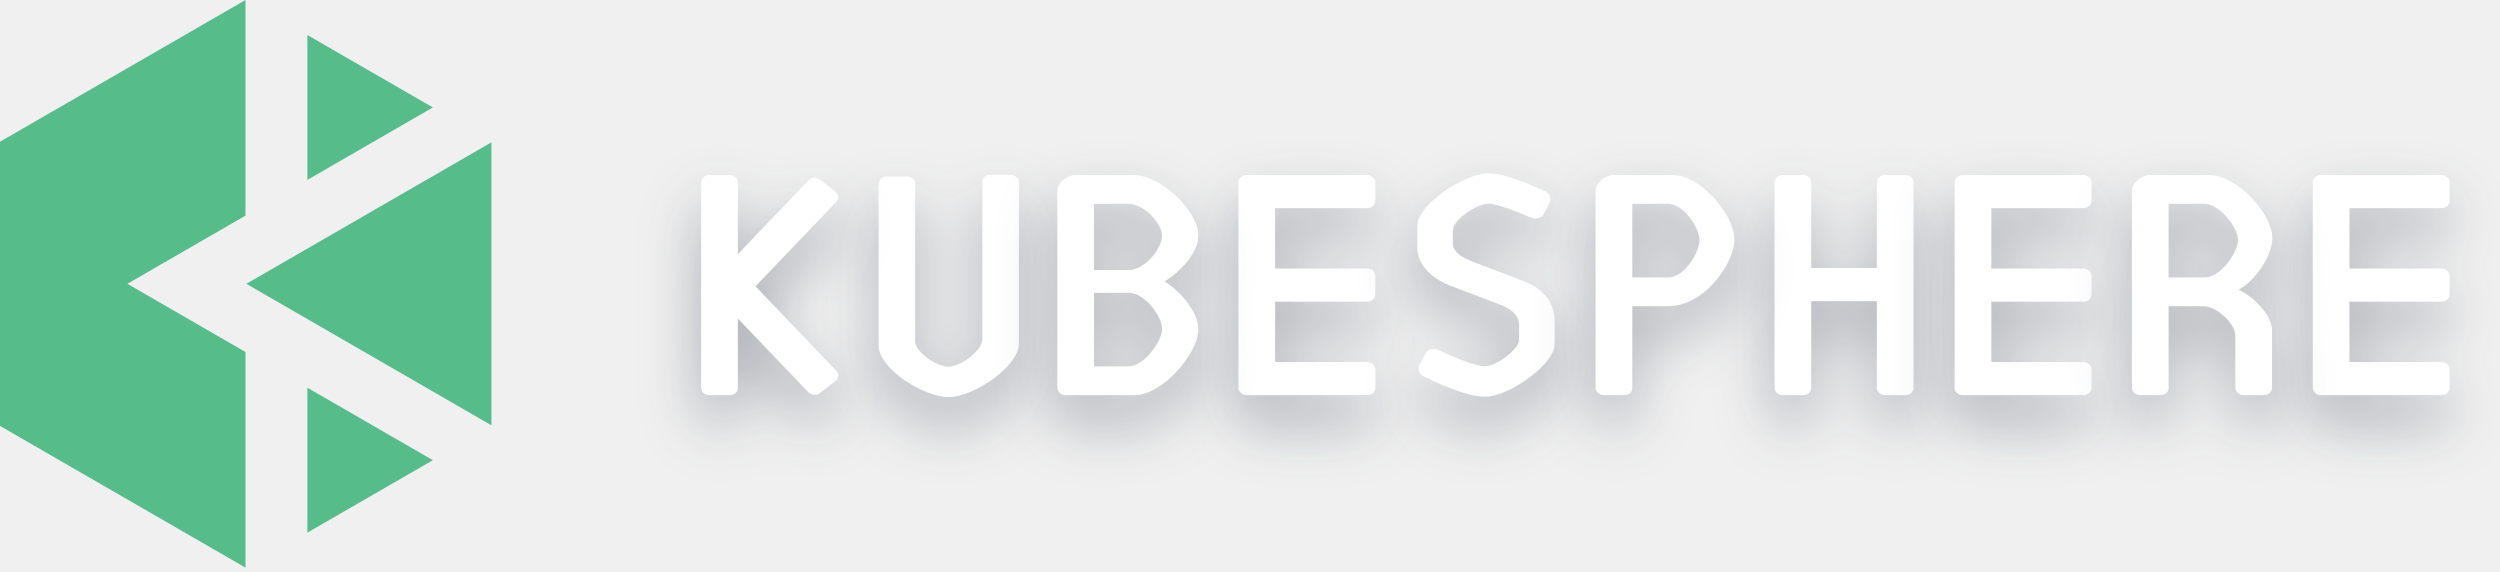
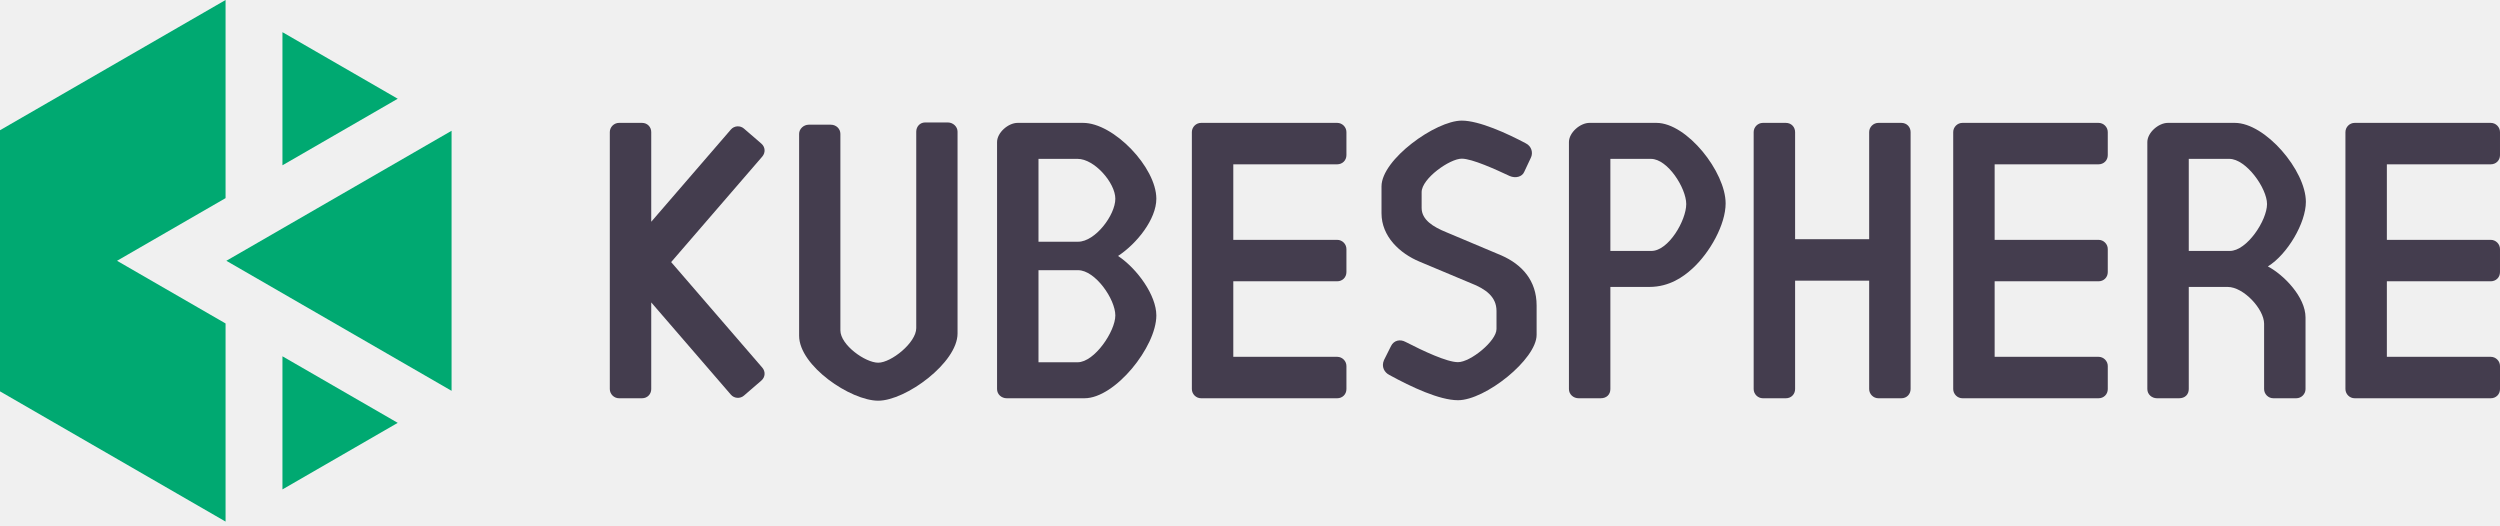
- <svg xmlns="http://www.w3.org/2000/svg" xmlns:xlink="http://www.w3.org/1999/xlink" width="175px" height="40px" viewBox="0 0 175 40" version="1.1">
-   <defs>
-     <path d="M84.377,0.253 L82.95,0.253 C82.639,0.253 82.379,0.487 82.379,0.768 L82.379,6.762 L77.786,6.762 L77.786,0.768 C77.786,0.487 77.553,0.253 77.216,0.253 L75.788,0.253 C75.477,0.253 75.217,0.487 75.217,0.768 L75.217,15.147 C75.217,15.427 75.477,15.662 75.788,15.662 L77.216,15.662 C77.553,15.662 77.786,15.427 77.786,15.147 L77.786,9.08 L82.379,9.08 L82.379,15.147 C82.379,15.427 82.639,15.662 82.95,15.662 L84.377,15.662 C84.715,15.662 84.948,15.427 84.948,15.147 L84.948,0.768 C84.948,0.487 84.715,0.253 84.377,0.253" id="path-1" />
-     <filter x="-71.9%" y="-32.4%" width="243.9%" height="190.9%" filterUnits="objectBoundingBox" id="filter-2">
-       <feOffset dx="0" dy="2" in="SourceAlpha" result="shadowOffsetOuter1" />
-       <feGaussianBlur stdDeviation="2" in="shadowOffsetOuter1" result="shadowBlurOuter1" />
-       <feColorMatrix values="0 0 0 0 0.141   0 0 0 0 0.18   0 0 0 0 0.259  0 0 0 0.36 0" type="matrix" in="shadowBlurOuter1" />
-     </filter>
-     <path d="M47.274,13.859 C47.274,13.577 47.014,13.343 46.703,13.343 L40.259,13.343 L40.259,9.116 L46.703,9.116 C47.014,9.116 47.273,8.906 47.273,8.601 L47.273,7.314 C47.273,7.032 47.014,6.798 46.703,6.798 L40.259,6.798 L40.259,2.571 L46.703,2.571 C47.014,2.571 47.273,2.361 47.273,2.056 L47.273,0.769 C47.273,0.487 47.014,0.253 46.703,0.253 L39.689,0.253 C39.689,0.253 39.689,0.253 39.688,0.253 L38.261,0.253 C37.95,0.253 37.69,0.487 37.69,0.768 L37.69,15.146 C37.69,15.427 37.95,15.662 38.261,15.662 L38.879,15.662 L38.881,15.662 L46.703,15.661 C47.014,15.661 47.274,15.451 47.274,15.146 L47.274,13.859 Z" id="path-3" />
-     <filter x="-73.0%" y="-32.4%" width="246.1%" height="190.9%" filterUnits="objectBoundingBox" id="filter-4">
-       <feOffset dx="0" dy="2" in="SourceAlpha" result="shadowOffsetOuter1" />
-       <feGaussianBlur stdDeviation="2" in="shadowOffsetOuter1" result="shadowBlurOuter1" />
-       <feColorMatrix values="0 0 0 0 0.141   0 0 0 0 0.18   0 0 0 0 0.259  0 0 0 0.36 0" type="matrix" in="shadowBlurOuter1" />
-     </filter>
-     <path d="M97.408,13.859 C97.408,13.577 97.149,13.343 96.838,13.343 L90.393,13.343 L90.393,9.116 L96.838,9.116 C97.148,9.116 97.408,8.906 97.408,8.601 L97.408,7.314 C97.408,7.032 97.148,6.798 96.837,6.798 L90.393,6.798 L90.393,2.571 L96.837,2.571 C97.148,2.571 97.408,2.361 97.408,2.056 L97.408,0.769 C97.408,0.487 97.148,0.253 96.837,0.253 L89.824,0.253 C89.823,0.253 89.823,0.253 89.823,0.253 L88.396,0.253 C88.084,0.253 87.824,0.487 87.824,0.768 L87.824,15.146 C87.824,15.427 88.084,15.662 88.396,15.662 L89.014,15.662 L89.015,15.662 L96.838,15.661 C97.149,15.661 97.408,15.451 97.408,15.146 L97.408,13.859 Z" id="path-5" />
-     <filter x="-73.0%" y="-32.4%" width="246.1%" height="190.9%" filterUnits="objectBoundingBox" id="filter-6">
-       <feOffset dx="0" dy="2" in="SourceAlpha" result="shadowOffsetOuter1" />
-       <feGaussianBlur stdDeviation="2" in="shadowOffsetOuter1" result="shadowBlurOuter1" />
-       <feColorMatrix values="0 0 0 0 0.141   0 0 0 0 0.18   0 0 0 0 0.259  0 0 0 0.36 0" type="matrix" in="shadowBlurOuter1" />
-     </filter>
-     <path d="M122.476,13.859 C122.476,13.577 122.216,13.343 121.905,13.343 L115.461,13.343 L115.461,9.116 L121.905,9.116 C122.216,9.116 122.475,8.906 122.475,8.601 L122.475,7.314 C122.475,7.032 122.216,6.798 121.905,6.798 L115.461,6.798 L115.461,2.571 L121.905,2.571 C122.216,2.571 122.475,2.361 122.475,2.056 L122.475,0.769 C122.475,0.487 122.216,0.253 121.904,0.253 L114.891,0.253 C114.89,0.253 114.89,0.253 114.89,0.253 L113.463,0.253 C113.151,0.253 112.892,0.487 112.892,0.768 L112.892,15.146 C112.892,15.427 113.151,15.662 113.463,15.662 L114.081,15.662 L114.082,15.662 L121.905,15.661 C122.216,15.661 122.476,15.451 122.476,15.146 L122.476,13.859 Z" id="path-7" />
-     <filter x="-73.0%" y="-32.4%" width="246.1%" height="190.9%" filterUnits="objectBoundingBox" id="filter-8">
-       <feOffset dx="0" dy="2" in="SourceAlpha" result="shadowOffsetOuter1" />
-       <feGaussianBlur stdDeviation="2" in="shadowOffsetOuter1" result="shadowBlurOuter1" />
-       <feColorMatrix values="0 0 0 0 0.141   0 0 0 0 0.18   0 0 0 0 0.259  0 0 0 0.36 0" type="matrix" in="shadowBlurOuter1" />
-     </filter>
-     <path d="M52.695,4.13 L52.695,5.009 C52.695,5.68 53.413,6.074 54.234,6.375 L57.644,7.671 C58.927,8.18 59.824,9.082 59.824,10.471 L59.824,12.114 C59.824,13.48 56.644,15.771 54.951,15.771 C53.797,15.771 52.054,15.03 50.695,14.359 C50.387,14.22 50.181,13.896 50.361,13.526 L50.797,12.739 C50.977,12.415 51.361,12.346 51.695,12.508 C52.797,13.017 54.259,13.642 54.951,13.642 C55.721,13.642 57.337,12.461 57.337,11.79 L57.337,10.772 C57.337,9.985 56.67,9.545 55.747,9.221 L52.566,8.018 C51.335,7.555 50.207,6.606 50.207,5.31 L50.207,3.806 C50.207,2.301 53.567,0.126 55.182,0.126 C56.26,0.126 58.003,0.843 59.157,1.399 C59.516,1.561 59.619,1.931 59.465,2.209 L59.055,2.996 C58.927,3.274 58.516,3.366 58.157,3.227 C57.285,2.857 55.823,2.255 55.182,2.255 C54.438,2.255 52.695,3.366 52.695,4.13" id="path-9" />
-     <filter x="-72.8%" y="-32.0%" width="245.6%" height="189.5%" filterUnits="objectBoundingBox" id="filter-10">
-       <feOffset dx="0" dy="2" in="SourceAlpha" result="shadowOffsetOuter1" />
-       <feGaussianBlur stdDeviation="2" in="shadowOffsetOuter1" result="shadowBlurOuter1" />
-       <feColorMatrix values="0 0 0 0 0.141   0 0 0 0 0.18   0 0 0 0 0.259  0 0 0 0.36 0" type="matrix" in="shadowBlurOuter1" />
-     </filter>
-     <path d="M105.321,2.267 L102.804,2.267 L102.804,7.419 L105.347,7.419 C106.411,7.419 107.657,5.71 107.657,4.796 C107.657,3.906 106.359,2.267 105.321,2.267 M105.217,9.433 L102.804,9.433 L102.804,15.147 C102.804,15.451 102.57,15.662 102.207,15.662 L100.832,15.662 C100.52,15.662 100.235,15.451 100.235,15.147 L100.235,1.33 C100.235,0.792 100.936,0.253 101.507,0.253 L105.659,0.253 C107.553,0.253 110.065,2.919 110.065,4.675 C110.065,5.846 108.928,7.606 107.708,8.285 C108.695,8.754 110.043,9.995 110.043,11.142 L110.043,15.147 C110.043,15.427 109.784,15.662 109.473,15.662 L108.046,15.662 C107.734,15.662 107.475,15.427 107.475,15.147 L107.475,11.493 C107.475,10.674 106.203,9.433 105.217,9.433" id="path-11" />
-     <filter x="-71.2%" y="-32.4%" width="242.4%" height="190.9%" filterUnits="objectBoundingBox" id="filter-12">
-       <feOffset dx="0" dy="2" in="SourceAlpha" result="shadowOffsetOuter1" />
-       <feGaussianBlur stdDeviation="2" in="shadowOffsetOuter1" result="shadowBlurOuter1" />
-       <feColorMatrix values="0 0 0 0 0.141   0 0 0 0 0.18   0 0 0 0 0.259  0 0 0 0.36 0" type="matrix" in="shadowBlurOuter1" />
-     </filter>
-     <path d="M67.777,2.267 L65.261,2.267 L65.261,7.419 L67.803,7.419 C68.867,7.419 69.964,5.71 69.964,4.796 C69.964,3.906 68.815,2.267 67.777,2.267 M67.674,9.433 L65.261,9.433 L65.261,15.147 C65.261,15.451 65.027,15.662 64.664,15.662 L63.289,15.662 C62.977,15.662 62.692,15.451 62.692,15.147 L62.692,1.33 C62.692,0.792 63.392,0.253 63.963,0.253 L68.115,0.253 C70.009,0.253 72.407,3.002 72.407,4.758 C72.407,5.929 71.445,7.504 70.335,8.415 C69.789,8.863 68.922,9.433 67.674,9.433" id="path-13" />
-     <filter x="-72.1%" y="-32.4%" width="244.1%" height="190.9%" filterUnits="objectBoundingBox" id="filter-14">
-       <feOffset dx="0" dy="2" in="SourceAlpha" result="shadowOffsetOuter1" />
-       <feGaussianBlur stdDeviation="2" in="shadowOffsetOuter1" result="shadowBlurOuter1" />
-       <feColorMatrix values="0 0 0 0 0.141   0 0 0 0 0.18   0 0 0 0 0.259  0 0 0 0.36 0" type="matrix" in="shadowBlurOuter1" />
-     </filter>
-     <path d="M17.408,15.798 C15.7,15.798 12.503,13.848 12.503,12.164 L12.503,0.867 C12.503,0.587 12.787,0.355 13.099,0.355 L14.469,0.355 C14.803,0.355 15.062,0.587 15.062,0.867 L15.062,11.862 C15.062,12.68 16.606,13.672 17.408,13.672 C18.211,13.672 19.766,12.555 19.766,11.736 L19.766,0.742 C19.766,0.462 19.998,0.23 20.31,0.23 L21.73,0.23 C22.043,0.23 22.326,0.462 22.326,0.742 L22.326,12.039 C22.326,13.672 19.115,15.798 17.408,15.798" id="path-15" />
-     <filter x="-71.3%" y="-32.1%" width="242.5%" height="189.9%" filterUnits="objectBoundingBox" id="filter-16">
-       <feOffset dx="0" dy="2" in="SourceAlpha" result="shadowOffsetOuter1" />
-       <feGaussianBlur stdDeviation="2" in="shadowOffsetOuter1" result="shadowBlurOuter1" />
-       <feColorMatrix values="0 0 0 0 0.141   0 0 0 0 0.18   0 0 0 0 0.259  0 0 0 0.36 0" type="matrix" in="shadowBlurOuter1" />
-     </filter>
-     <path d="M30.008,13.648 L27.579,13.648 L27.579,8.496 L30.034,8.496 C31.098,8.496 32.344,10.116 32.344,11.029 C32.344,11.919 31.046,13.648 30.008,13.648 Z M27.579,2.267 L30.008,2.267 C31.046,2.267 32.344,3.608 32.344,4.498 C32.344,5.412 31.098,6.903 30.034,6.903 L27.579,6.903 L27.579,2.267 Z M32.513,7.7 C33.695,6.997 34.887,5.632 34.887,4.498 C34.887,2.742 32.239,0.253 30.346,0.253 L26.281,0.253 C25.711,0.253 25.01,0.792 25.01,1.33 L25.01,6.976 L25.01,14.584 L25.01,15.146 C25.01,15.451 25.295,15.662 25.607,15.662 L26.281,15.662 L26.982,15.662 L30.433,15.662 C32.327,15.662 34.887,12.785 34.887,11.029 C34.887,9.895 33.695,8.41 32.513,7.7 Z" id="path-17" />
-     <filter x="-70.9%" y="-32.4%" width="241.7%" height="190.9%" filterUnits="objectBoundingBox" id="filter-18">
-       <feOffset dx="0" dy="2" in="SourceAlpha" result="shadowOffsetOuter1" />
-       <feGaussianBlur stdDeviation="2" in="shadowOffsetOuter1" result="shadowBlurOuter1" />
-       <feColorMatrix values="0 0 0 0 0.141   0 0 0 0 0.18   0 0 0 0 0.259  0 0 0 0.36 0" type="matrix" in="shadowBlurOuter1" />
-     </filter>
-     <path d="M3.886,8.043 L9.536,2.138 C9.74,1.926 9.732,1.611 9.477,1.411 L8.397,0.57 C8.161,0.386 7.795,0.41 7.592,0.623 L2.651,5.786 L2.651,0.768 C2.651,0.487 2.418,0.253 2.081,0.253 L0.653,0.253 C0.342,0.253 0.082,0.487 0.082,0.768 L0.082,15.147 C0.082,15.427 0.342,15.662 0.653,15.662 L2.081,15.662 C2.418,15.662 2.651,15.427 2.651,15.147 L2.651,10.299 L7.592,15.462 C7.795,15.675 8.161,15.699 8.397,15.515 L9.477,14.673 C9.732,14.475 9.74,14.16 9.536,13.947 L3.886,8.043 Z" id="path-19" />
-     <filter x="-72.9%" y="-32.4%" width="245.9%" height="190.9%" filterUnits="objectBoundingBox" id="filter-20">
-       <feOffset dx="0" dy="2" in="SourceAlpha" result="shadowOffsetOuter1" />
-       <feGaussianBlur stdDeviation="2" in="shadowOffsetOuter1" result="shadowBlurOuter1" />
-       <feColorMatrix values="0 0 0 0 0.141   0 0 0 0 0.18   0 0 0 0 0.259  0 0 0 0.36 0" type="matrix" in="shadowBlurOuter1" />
-     </filter>
-   </defs>
-   <g id="Login" stroke="none" stroke-width="1" fill="none" fill-rule="evenodd">
-     <g transform="translate(-24, -25)" id="Group-7">
-       <g transform="translate(24, 25)">
-         <g id="Group-6" transform="translate(49, 12)">
-           <g id="Group-26">
-             <g id="Fill-5">
-               <use fill="black" fill-opacity="1" filter="url(#filter-2)" xlink:href="#path-1" />
-               <use fill="#FFFFFF" fill-rule="evenodd" xlink:href="#path-1" />
-             </g>
-             <g id="Fill-7">
-               <use fill="black" fill-opacity="1" filter="url(#filter-4)" xlink:href="#path-3" />
-               <use fill="#FFFFFF" fill-rule="evenodd" xlink:href="#path-3" />
-             </g>
-             <g id="Fill-9">
-               <use fill="black" fill-opacity="1" filter="url(#filter-6)" xlink:href="#path-5" />
-               <use fill="#FFFFFF" fill-rule="evenodd" xlink:href="#path-5" />
-             </g>
-             <g id="Fill-11">
-               <use fill="black" fill-opacity="1" filter="url(#filter-8)" xlink:href="#path-7" />
-               <use fill="#FFFFFF" fill-rule="evenodd" xlink:href="#path-7" />
-             </g>
-             <g id="Fill-14">
-               <use fill="black" fill-opacity="1" filter="url(#filter-10)" xlink:href="#path-9" />
-               <use fill="#FFFFFF" fill-rule="evenodd" xlink:href="#path-9" />
-             </g>
-             <g id="Fill-16">
-               <use fill="black" fill-opacity="1" filter="url(#filter-12)" xlink:href="#path-11" />
-               <use fill="#FFFFFF" fill-rule="evenodd" xlink:href="#path-11" />
-             </g>
-             <g id="Fill-18">
-               <use fill="black" fill-opacity="1" filter="url(#filter-14)" xlink:href="#path-13" />
-               <use fill="#FFFFFF" fill-rule="evenodd" xlink:href="#path-13" />
-             </g>
-             <g id="Fill-20">
-               <use fill="black" fill-opacity="1" filter="url(#filter-16)" xlink:href="#path-15" />
-               <use fill="#FFFFFF" fill-rule="evenodd" xlink:href="#path-15" />
-             </g>
-             <g id="Fill-22">
-               <use fill="black" fill-opacity="1" filter="url(#filter-18)" xlink:href="#path-17" />
-               <use fill="#FFFFFF" fill-rule="evenodd" xlink:href="#path-17" />
-             </g>
-             <g id="Fill-24">
-               <use fill="black" fill-opacity="1" filter="url(#filter-20)" xlink:href="#path-19" />
-               <use fill="#FFFFFF" fill-rule="evenodd" xlink:href="#path-19" />
-             </g>
-           </g>
-         </g>
-         <g id="Page-1" fill="#55BC8A">
-           <g id="Group-10">
-             <polygon id="Fill-1" points="30.299 32.213 21.517 27.142 21.517 37.284" />
-             <polygon id="Fill-2" points="30.299 7.521 21.517 2.451 21.517 12.592" />
-             <polygon id="Fill-3" points="17.184 -0 0 9.921 0 29.814 17.184 39.735 17.184 24.641 8.916 19.867 17.184 15.093" />
-             <polygon id="Fill-4" points="17.243 19.867 34.401 29.773 34.401 9.962" />
-           </g>
+ <svg xmlns="http://www.w3.org/2000/svg" width="428px" height="90px" viewBox="0 0 428 90" version="1.1">
+   <defs />
+   <g id="Page-1" stroke="none" stroke-width="1" fill="none" fill-rule="evenodd">
+     <g id="logo" transform="translate(-186, -205)">
+       <g id="Page-1" transform="translate(186, 205)">
+         <polygon id="Fill-1" fill="#00A971" points="68.091 72.392 48.355 60.997 48.355 83.788" />
+         <polygon id="Fill-2" fill="#00A971" points="68.091 16.903 48.355 5.508 48.355 28.298" />
+         <polygon id="Fill-3" fill="#00A971" points="38.616 -0 0 22.296 0 67.001 38.616 89.295 38.616 55.376 20.035 44.648 38.616 33.92" />
+         <polygon id="Fill-4" fill="#00A971" points="38.751 44.648 77.309 66.909 77.309 22.387" />
+         <g id="Group-25" transform="translate(104, 20.2958)" fill="#443D4E">
+           <path d="M221.518,0.742 L217.579,0.742 C216.718,0.742 216.001,1.459 216.001,2.318 L216.001,20.657 L203.321,20.657 L203.321,2.318 C203.321,1.459 202.676,0.742 201.745,0.742 L197.804,0.742 C196.944,0.742 196.227,1.459 196.227,2.318 L196.227,46.309 C196.227,47.17 196.944,47.886 197.804,47.886 L201.745,47.886 C202.676,47.886 203.321,47.17 203.321,46.309 L203.321,27.75 L216.001,27.75 L216.001,46.309 C216.001,47.17 216.718,47.886 217.579,47.886 L221.518,47.886 C222.45,47.886 223.094,47.17 223.094,46.309 L223.094,2.318 C223.094,1.459 222.45,0.742 221.518,0.742" id="Fill-5" />
+           <path d="M126.509,42.369 C126.509,41.509 125.792,40.792 124.933,40.792 L107.14,40.793 L107.14,27.86 L124.933,27.86 C125.792,27.86 126.508,27.216 126.508,26.284 L126.508,22.344 C126.508,21.483 125.791,20.767 124.932,20.767 L107.14,20.767 L107.14,7.835 L124.932,7.835 C125.791,7.835 126.508,7.19 126.508,6.259 L126.508,2.319 C126.508,1.458 125.791,0.742 124.932,0.742 L105.567,0.742 C105.566,0.742 105.565,0.742 105.564,0.742 L101.624,0.742 C100.763,0.742 100.047,1.458 100.047,2.318 L100.047,46.309 C100.047,47.169 100.763,47.886 101.624,47.886 L103.331,47.886 L103.334,47.886 L124.933,47.886 C125.792,47.886 126.509,47.241 126.509,46.309 L126.509,42.369 Z" id="Fill-7" />
+           <path d="M256.852,42.369 C256.852,41.509 256.135,40.792 255.276,40.792 L237.483,40.793 L237.483,27.86 L255.275,27.86 C256.134,27.86 256.851,27.216 256.851,26.284 L256.851,22.344 C256.851,21.483 256.134,20.767 255.275,20.767 L237.483,20.767 L237.483,7.835 L255.275,7.835 C256.134,7.835 256.851,7.19 256.851,6.259 L256.851,2.319 C256.851,1.458 256.134,0.742 255.275,0.742 L235.91,0.742 C235.909,0.742 235.908,0.742 235.907,0.742 L231.967,0.742 C231.106,0.742 230.39,1.458 230.39,2.318 L230.39,46.309 C230.39,47.169 231.106,47.886 231.967,47.886 L233.674,47.886 L233.677,47.886 L255.276,47.886 C256.135,47.886 256.852,47.241 256.852,46.309 L256.852,42.369 Z" id="Fill-9" />
+           <path d="M324,42.369 C324,41.509 323.283,40.792 322.424,40.792 L304.631,40.793 L304.631,27.86 L322.424,27.86 C323.283,27.86 323.999,27.216 323.999,26.284 L323.999,22.344 C323.999,21.483 323.282,20.767 322.423,20.767 L304.631,20.767 L304.631,7.835 L322.423,7.835 C323.282,7.835 323.999,7.19 323.999,6.259 L323.999,2.319 C323.999,1.458 323.282,0.742 322.423,0.742 L303.058,0.742 C303.057,0.742 303.056,0.742 303.055,0.742 L299.115,0.742 C298.255,0.742 297.538,1.458 297.538,2.318 L297.538,46.309 C297.538,47.169 298.255,47.886 299.115,47.886 L300.822,47.886 L300.825,47.886 L322.424,47.886 C323.283,47.886 324,47.241 324,46.309 L324,42.369 Z" id="Fill-11" />
+           <path d="M139.383,12.603 L139.383,15.294 C139.383,17.348 141.366,18.551 143.632,19.472 L153.049,23.437 C156.59,24.996 159.069,27.756 159.069,32.005 L159.069,37.032 C159.069,41.21 150.287,48.221 145.613,48.221 C142.428,48.221 137.613,45.955 133.861,43.901 C133.01,43.477 132.444,42.484 132.94,41.352 L134.144,38.944 C134.639,37.953 135.701,37.74 136.622,38.236 C139.666,39.794 143.702,41.706 145.613,41.706 C147.738,41.706 152.2,38.095 152.2,36.041 L152.2,32.926 C152.2,30.518 150.359,29.173 147.81,28.182 L139.029,24.499 C135.63,23.083 132.514,20.18 132.514,16.215 L132.514,11.612 C132.514,7.009 141.79,0.353 146.252,0.353 C149.226,0.353 154.041,2.548 157.228,4.248 C158.219,4.744 158.502,5.877 158.076,6.726 L156.944,9.134 C156.59,9.983 155.457,10.267 154.466,9.841 C152.058,8.709 148.022,6.868 146.252,6.868 C144.198,6.868 139.383,10.267 139.383,12.603" id="Fill-13" />
+           <path d="M277.667,6.903 L270.717,6.903 L270.717,22.666 L277.738,22.666 C280.676,22.666 284.115,17.436 284.115,14.641 C284.115,11.919 280.532,6.903 277.667,6.903 M277.38,28.827 L270.717,28.827 L270.717,46.31 C270.717,47.241 270.072,47.885 269.068,47.885 L265.272,47.885 C264.412,47.885 263.624,47.241 263.624,46.31 L263.624,4.037 C263.624,2.39 265.559,0.741 267.135,0.741 L278.599,0.741 C283.828,0.741 290.766,8.897 290.766,14.27 C290.766,17.853 287.626,23.238 284.259,25.317 C286.981,26.749 290.706,30.547 290.706,34.058 L290.706,46.31 C290.706,47.169 289.991,47.885 289.13,47.885 L285.19,47.885 C284.33,47.885 283.614,47.169 283.614,46.31 L283.614,35.132 C283.614,32.624 280.104,28.827 277.38,28.827" id="Fill-15" />
+           <path d="M178.645,6.903 L171.696,6.903 L171.696,22.666 L178.716,22.666 C181.655,22.666 184.684,17.436 184.684,14.641 C184.684,11.919 181.511,6.903 178.645,6.903 M178.359,28.827 L171.696,28.827 L171.696,46.31 C171.696,47.241 171.05,47.885 170.048,47.885 L166.25,47.885 C165.391,47.885 164.602,47.241 164.602,46.31 L164.602,4.037 C164.602,2.39 166.537,0.741 168.113,0.741 L179.577,0.741 C184.806,0.741 191.428,9.151 191.428,14.524 C191.428,18.107 188.774,22.926 185.708,25.713 C184.201,27.083 181.806,28.827 178.359,28.827" id="Fill-17" />
+           <path d="M46.353,48.303 C41.636,48.303 32.809,42.335 32.809,37.185 L32.809,2.621 C32.809,1.763 33.592,1.053 34.455,1.053 L38.236,1.053 C39.16,1.053 39.874,1.763 39.874,2.621 L39.874,36.259 C39.874,38.763 44.137,41.798 46.353,41.798 C48.569,41.798 52.861,38.379 52.861,35.875 L52.861,2.238 C52.861,1.379 53.503,0.67 54.366,0.67 L58.286,0.67 C59.149,0.67 59.932,1.379 59.932,2.238 L59.932,36.802 C59.932,41.798 51.065,48.303 46.353,48.303" id="Fill-19" />
+           <path d="M80.496,41.724 L73.789,41.724 L73.789,25.961 L80.567,25.961 C83.505,25.961 86.945,30.916 86.945,33.71 C86.945,36.433 83.362,41.724 80.496,41.724 Z M73.789,6.903 L80.496,6.903 C83.362,6.903 86.945,11.007 86.945,13.73 C86.945,16.524 83.505,21.087 80.567,21.087 L73.789,21.087 L73.789,6.903 Z M87.412,23.525 C90.677,21.375 93.966,17.198 93.966,13.73 C93.966,8.357 86.658,0.742 81.428,0.742 L70.206,0.742 C68.631,0.742 66.696,2.39 66.696,4.037 L66.696,21.31 L66.696,44.589 L66.696,46.31 C66.696,47.242 67.484,47.885 68.344,47.885 L70.206,47.885 L72.141,47.885 L81.67,47.885 C86.9,47.885 93.966,39.084 93.966,33.71 C93.966,30.244 90.677,25.699 87.412,23.525 Z" id="Fill-21" />
+           <path d="M10.902,24.574 L26.501,6.509 C27.063,5.858 27.044,4.895 26.339,4.286 L23.356,1.711 C22.705,1.148 21.694,1.222 21.132,1.873 L7.492,17.67 L7.492,2.318 C7.492,1.458 6.847,0.741 5.916,0.741 L1.975,0.741 C1.115,0.741 0.399,1.458 0.399,2.318 L0.399,46.31 C0.399,47.169 1.115,47.885 1.975,47.885 L5.916,47.885 C6.847,47.885 7.492,47.169 7.492,46.31 L7.492,31.478 L21.132,47.276 C21.694,47.926 22.705,48 23.356,47.438 L26.339,44.863 C27.044,44.253 27.063,43.29 26.501,42.64 L10.902,24.574 Z" id="Fill-23" />
        </g>
      </g>
    </g>
  </g>
</svg>
